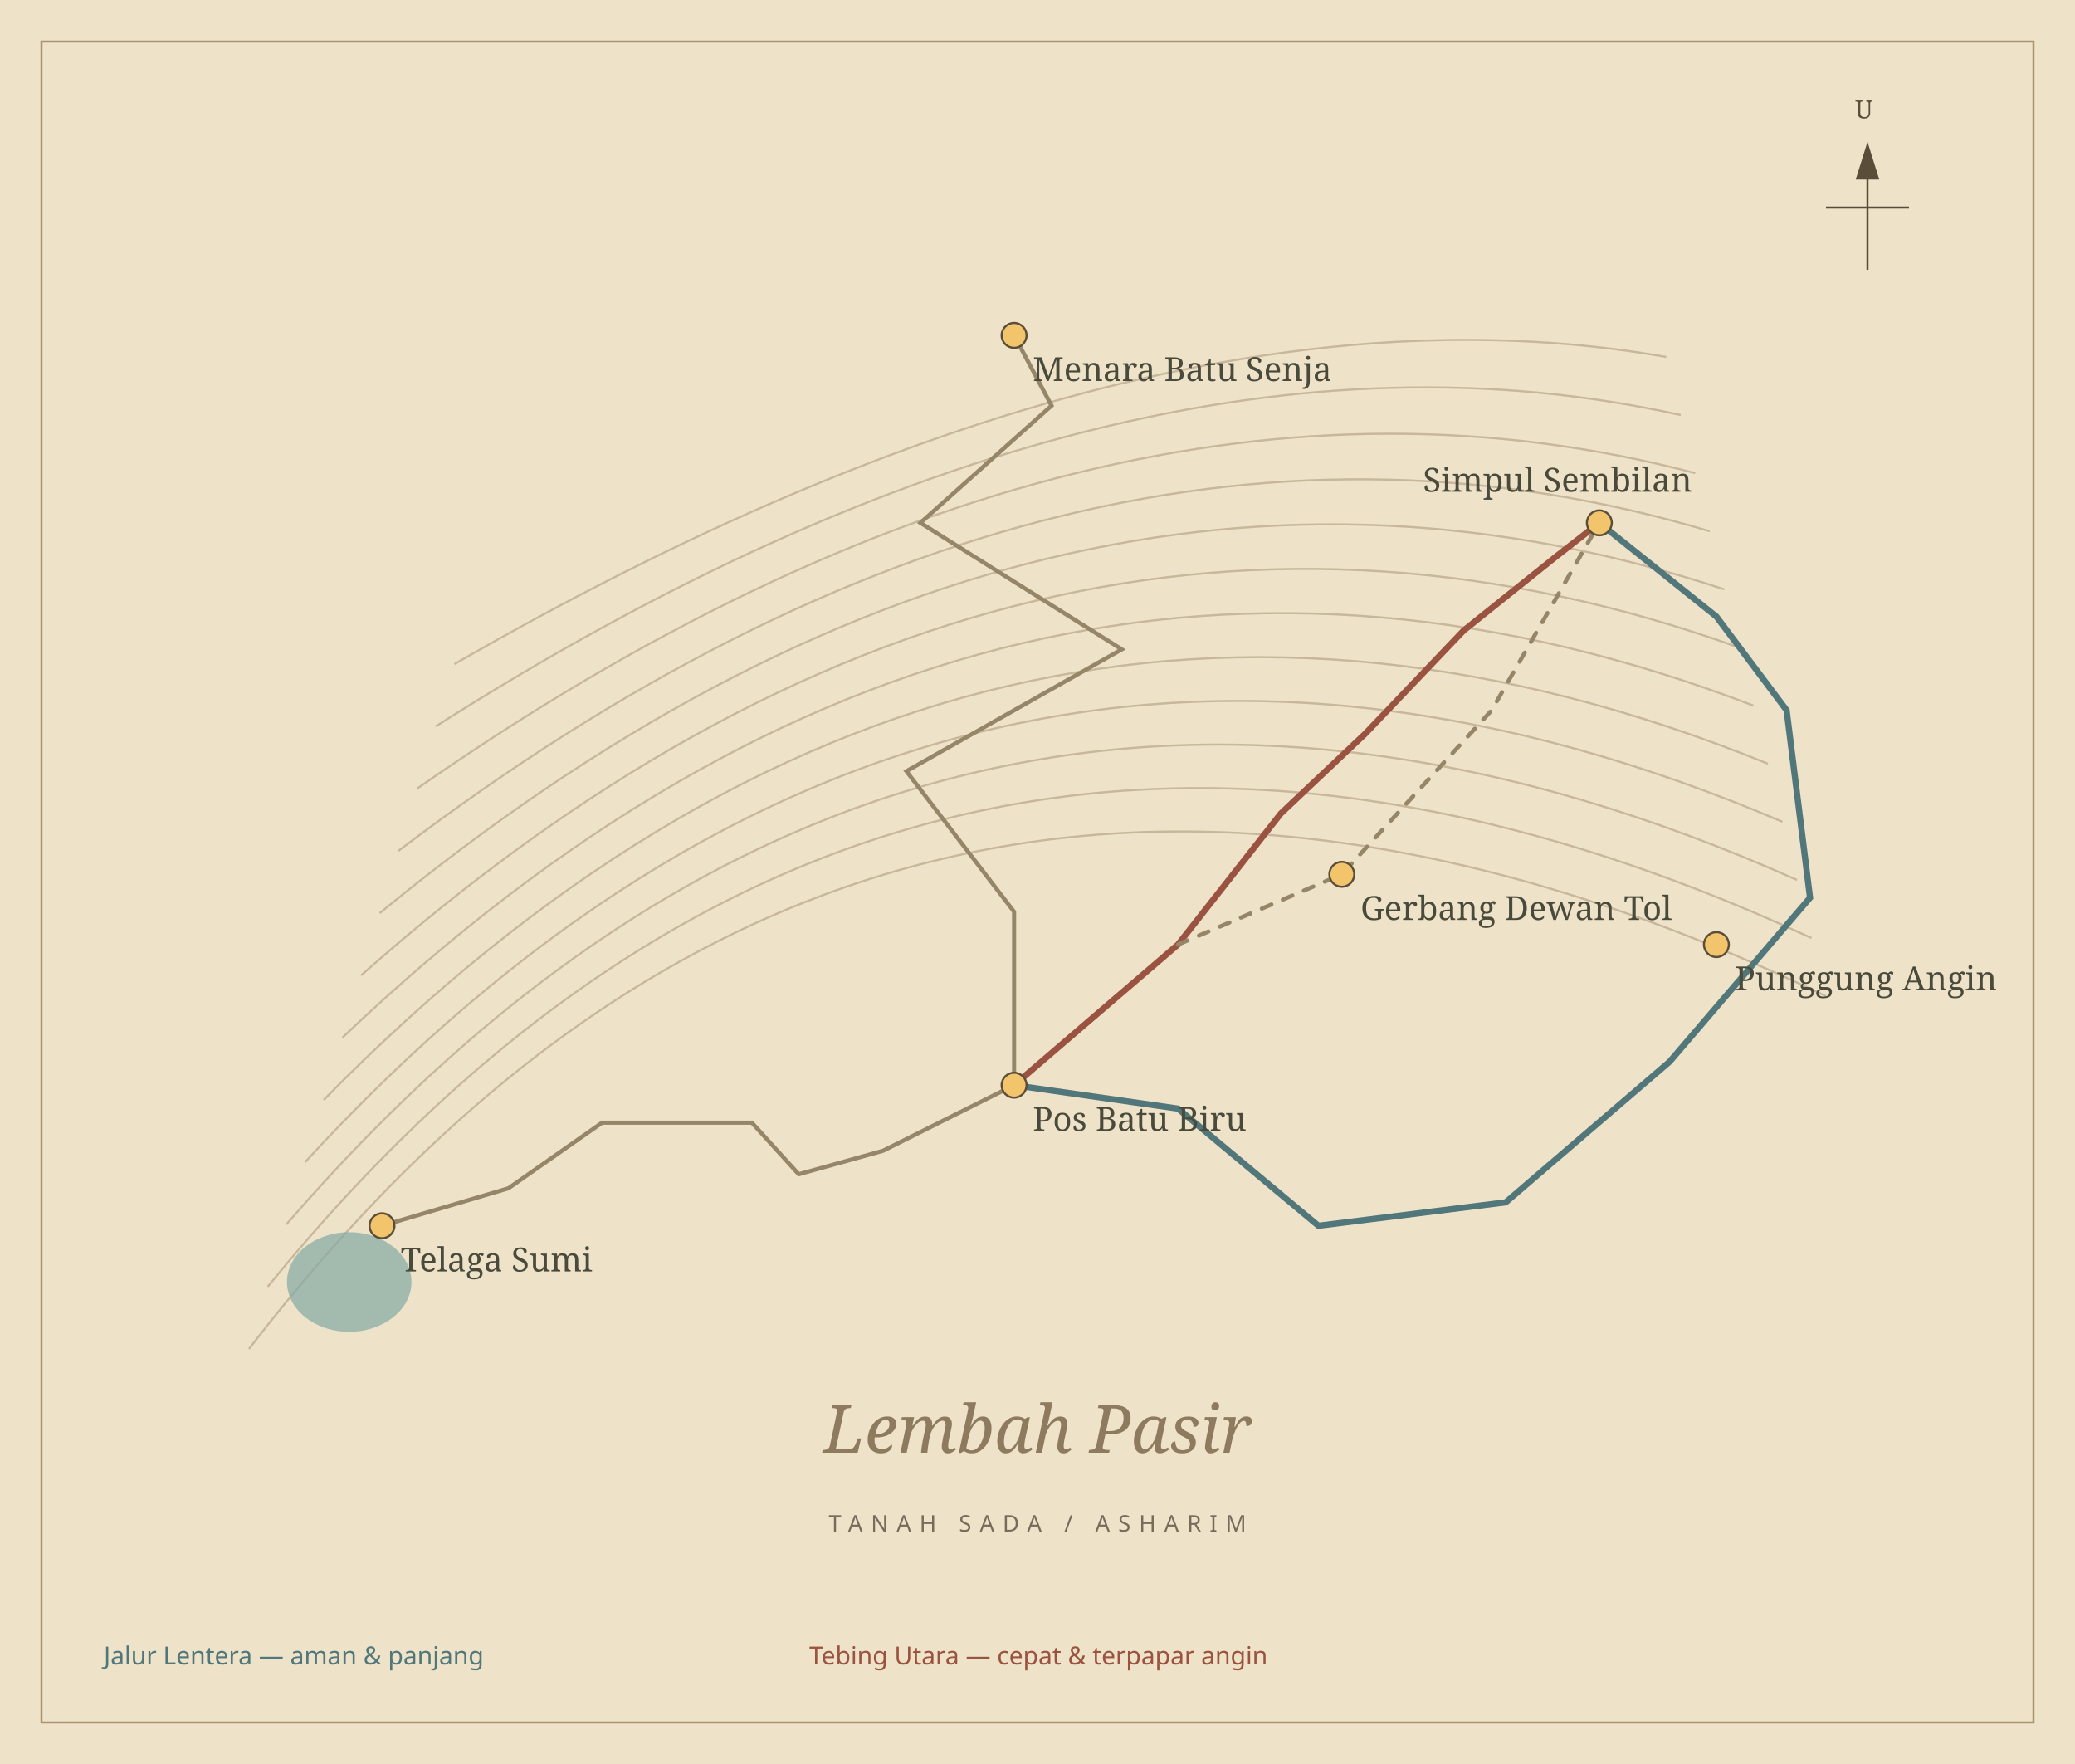
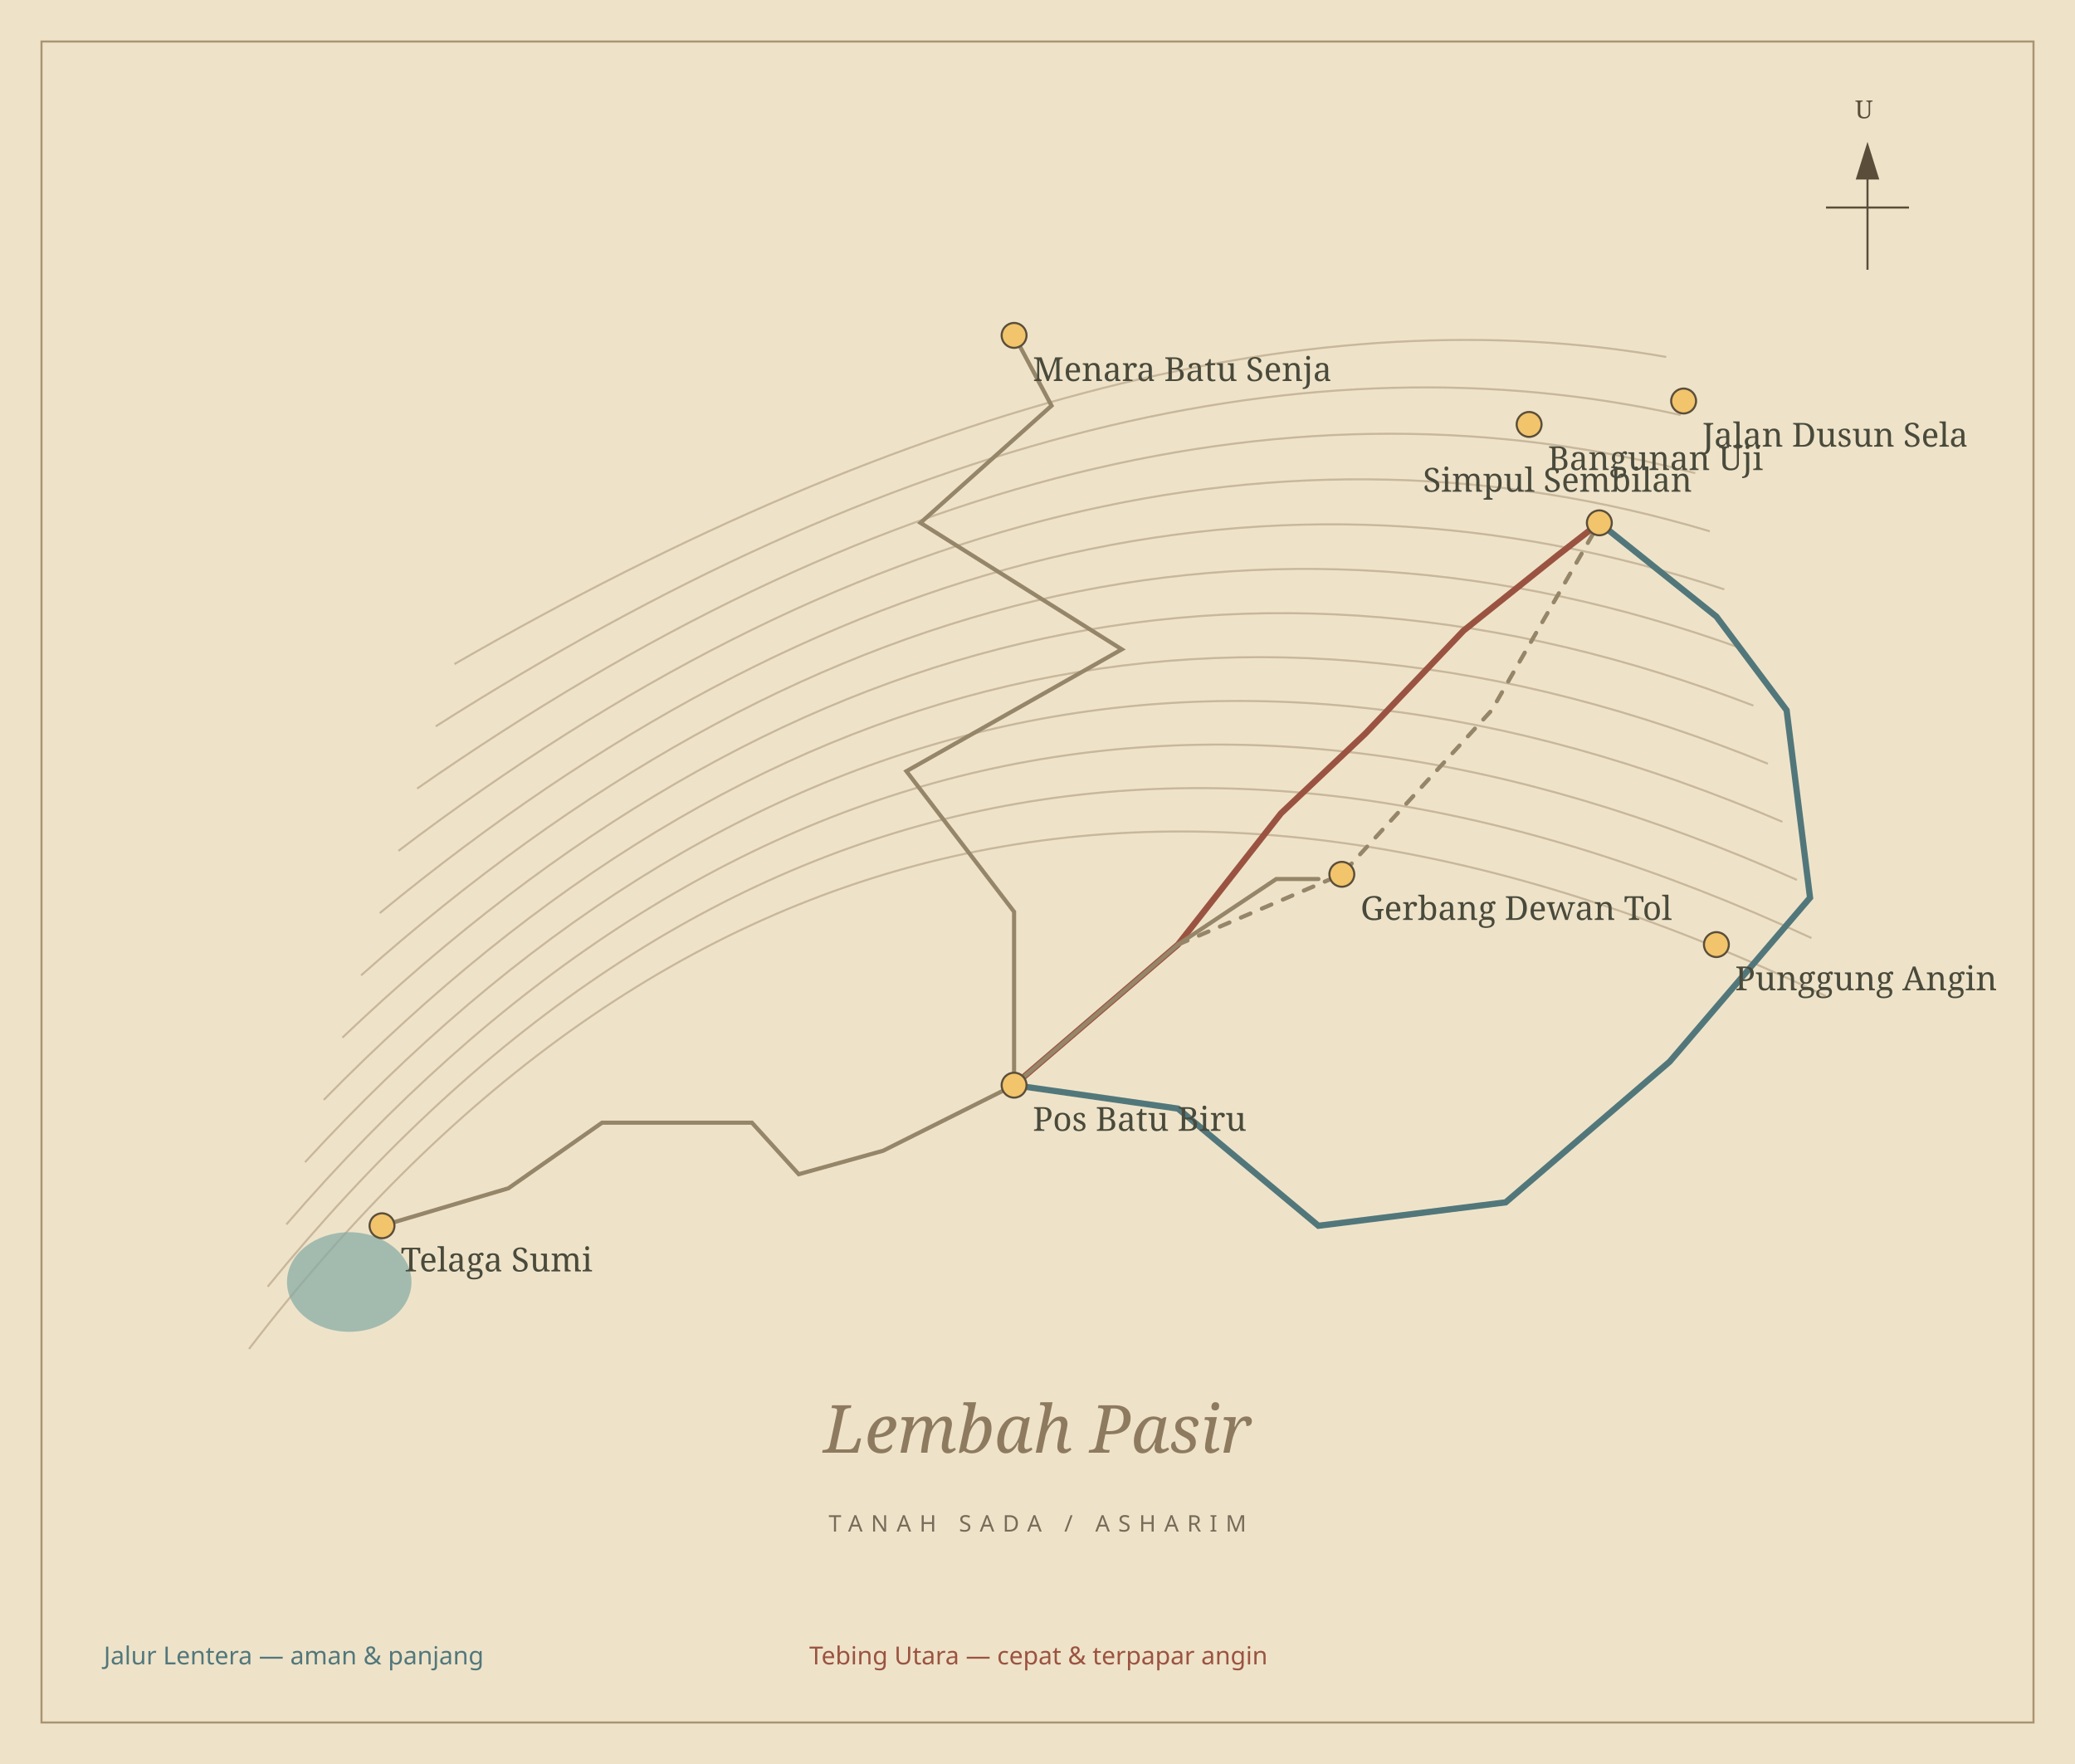
<svg xmlns="http://www.w3.org/2000/svg" viewBox="0 0 1000 850">
  <rect width="1000" height="850" fill="#eee3c9" />
  <rect x="20" y="20" width="960" height="810" fill="none" stroke="#aa9471" />
  <g fill="none" stroke="#c8b79b" stroke-width="1">
    <path d="M 120 650 Q 420 260 880 480" />
    <path d="M 129 620 Q 432 248 873 452" />
    <path d="M 138 590 Q 444 236 866 424" />
    <path d="M 147 560 Q 456 224 859 396" />
    <path d="M 156 530 Q 468 212 852 368" />
    <path d="M 165 500 Q 480 200 845 340" />
    <path d="M 174 470 Q 492 188 838 312" />
    <path d="M 183 440 Q 504 176 831 284" />
    <path d="M 192 410 Q 516 164 824 256" />
    <path d="M 201 380 Q 528 152 817 228" />
    <path d="M 210 350 Q 540 140 810 200" />
    <path d="M 219 320 Q 552 128 803 172" />
  </g>
  <g stroke-linecap="round" fill="none">
    <path d="M488.718 522.903 L488.718 439.355 L436.821 371.613 L540.615 312.903 L443.59 251.935 L506.769 195.484 L488.718 161.613" stroke="#968669" stroke-width="2" />
    <path d="M488.718 522.903 L425.538 554.516 L384.923 565.806 L362.359 540.968 L290.154 540.968 L245.026 572.581 L184.103 590.645" stroke="#968669" stroke-width="2" />
    <path d="M488.718 522.903 L567.692 534.194 L635.385 590.645 L725.641 579.355 L804.615 511.613 L872.308 432.581 L861.026 342.258 L827.179 297.097 L770.769 251.935" stroke="#52777b" stroke-width="3" />
    <path d="M488.718 522.903 L567.692 455.161 L617.333 391.935 L657.949 353.548 L705.333 303.871 L750.462 267.742 L770.769 251.935" stroke="#9b5341" stroke-width="3" />
    <path d="M567.692 455.161 L646.667 421.29 L718.872 342.258 L770.769 251.935" stroke="#968669" stroke-width="2" stroke-dasharray="5 6" />
+     <path d="M488.718 522.903 L567.692 455.161 L615.077 423.548 L635.385 423.548" stroke="#968669" stroke-width="2" />
  </g>
  <ellipse cx="168.308" cy="617.742" rx="30" ry="24" fill="#83aaa4" opacity=".7" />
  <circle cx="488.718" cy="522.903" r="6" fill="#f2c46b" stroke="#5a4e3b" />
  <text x="497.718" y="544.903" font-size="16" font-family="Georgia,serif" fill="#494a3b">Pos Batu Biru</text>
  <circle cx="488.718" cy="161.613" r="6" fill="#f2c46b" stroke="#5a4e3b" />
  <text x="497.718" y="183.613" font-size="16" font-family="Georgia,serif" fill="#494a3b">Menara Batu Senja</text>
  <circle cx="184.103" cy="590.645" r="6" fill="#f2c46b" stroke="#5a4e3b" />
  <text x="193.103" y="612.645" font-size="16" font-family="Georgia,serif" fill="#494a3b">Telaga Sumi</text>
  <circle cx="646.667" cy="421.29" r="6" fill="#f2c46b" stroke="#5a4e3b" />
  <text x="655.667" y="443.29" font-size="16" font-family="Georgia,serif" fill="#494a3b">Gerbang Dewan Tol</text>
  <circle cx="770.769" cy="251.935" r="6" fill="#f2c46b" stroke="#5a4e3b" />
  <text x="685.769" y="236.935" font-size="16" font-family="Georgia,serif" fill="#494a3b">Simpul Sembilan</text>
  <circle cx="827.179" cy="455.161" r="6" fill="#f2c46b" stroke="#5a4e3b" />
  <text x="836.179" y="477.161" font-size="16" font-family="Georgia,serif" fill="#494a3b">Punggung Angin</text>
+   <circle cx="736.923" cy="204.516" r="6" fill="#f2c46b" stroke="#5a4e3b" />
+   <text x="745.923" y="226.516" font-size="16" font-family="Georgia,serif" fill="#494a3b">Bangunan Uji</text>
+   <circle cx="811.385" cy="193.226" r="6" fill="#f2c46b" stroke="#5a4e3b" />
+   <text x="820.385" y="215.226" font-size="16" font-family="Georgia,serif" fill="#494a3b">Jalan Dusun Sela</text>
  <text x="500" y="700" text-anchor="middle" fill="#8e7b5f" font-family="Georgia,serif" font-size="32" font-style="italic">Lembah Pasir</text>
  <text x="500" y="738" text-anchor="middle" font-family="sans-serif" font-size="11" fill="#776b59" letter-spacing="4">TANAH SADA / ASHARIM</text>
  <path d="M900 70v60m-20-30h40m-20-30-5 16h10Z" stroke="#5a4e3b" fill="#5a4e3b" />
  <text x="894" y="57" font-family="Georgia" fill="#5a4e3b">U</text>
  <text x="50" y="802" font-family="sans-serif" font-size="12" fill="#52777b">Jalur Lentera — aman &amp; panjang</text>
  <text x="390" y="802" font-family="sans-serif" font-size="12" fill="#9b5341">Tebing Utara — cepat &amp; terpapar angin</text>
</svg>
